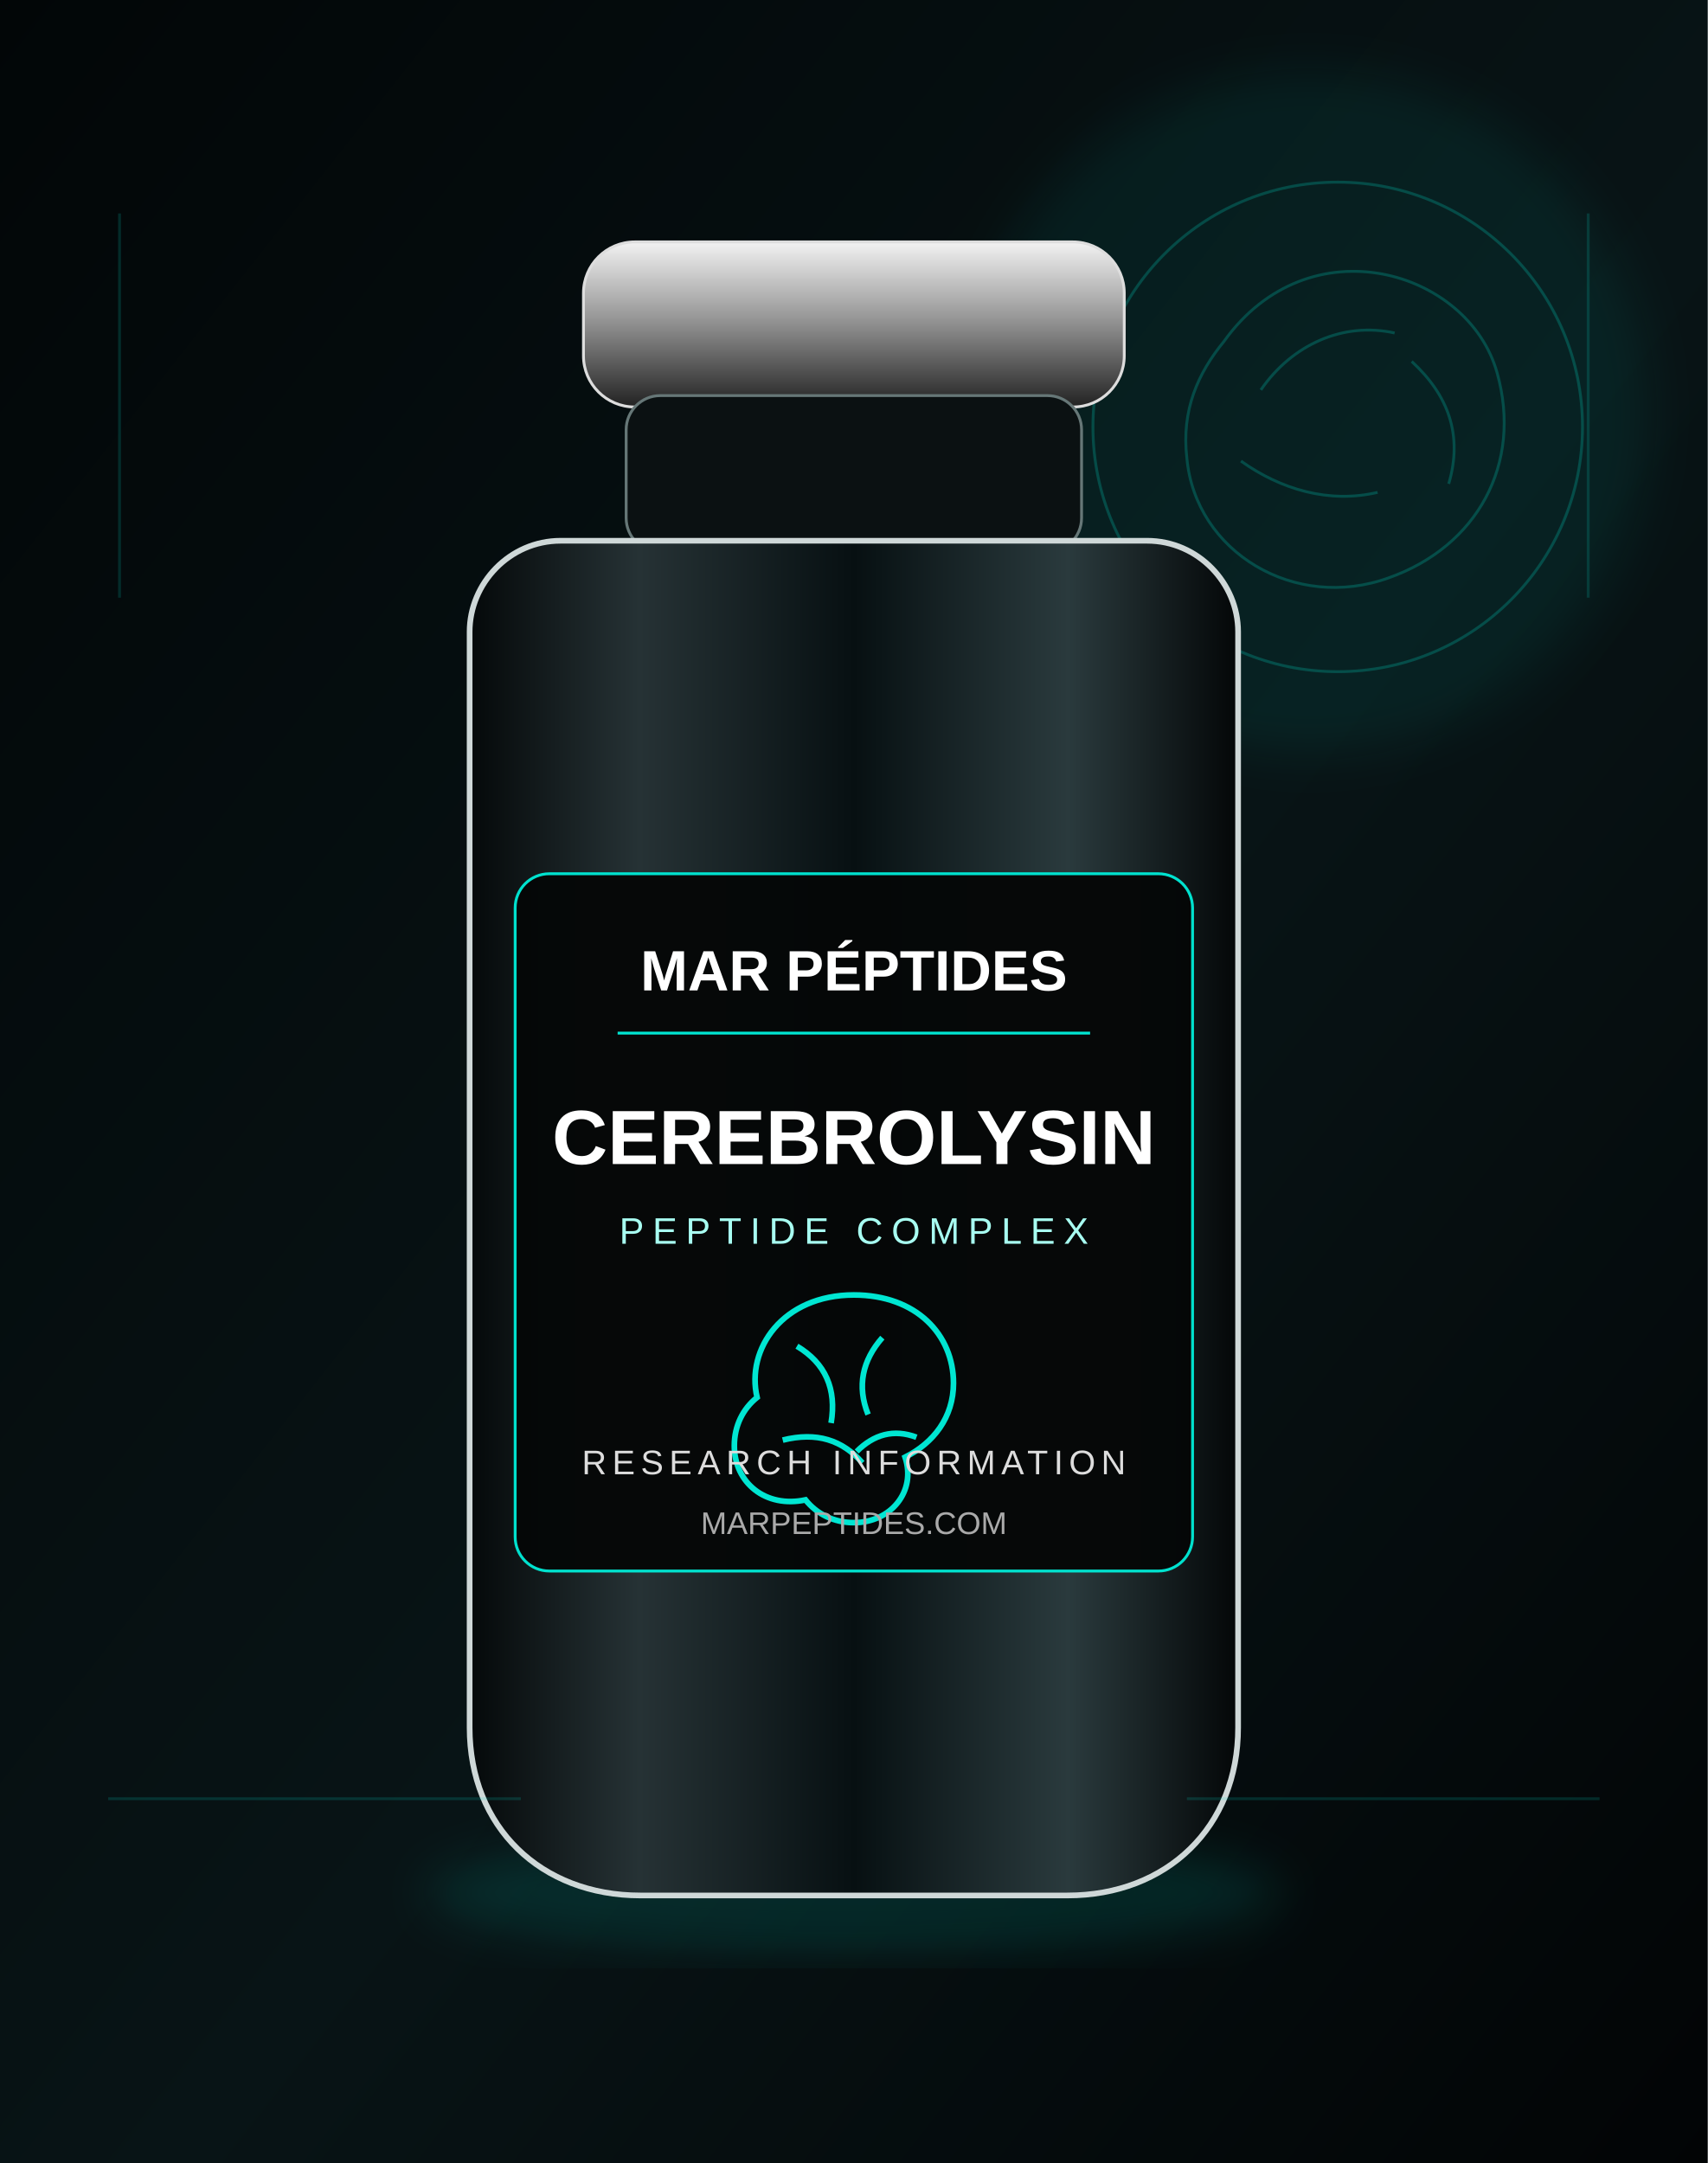
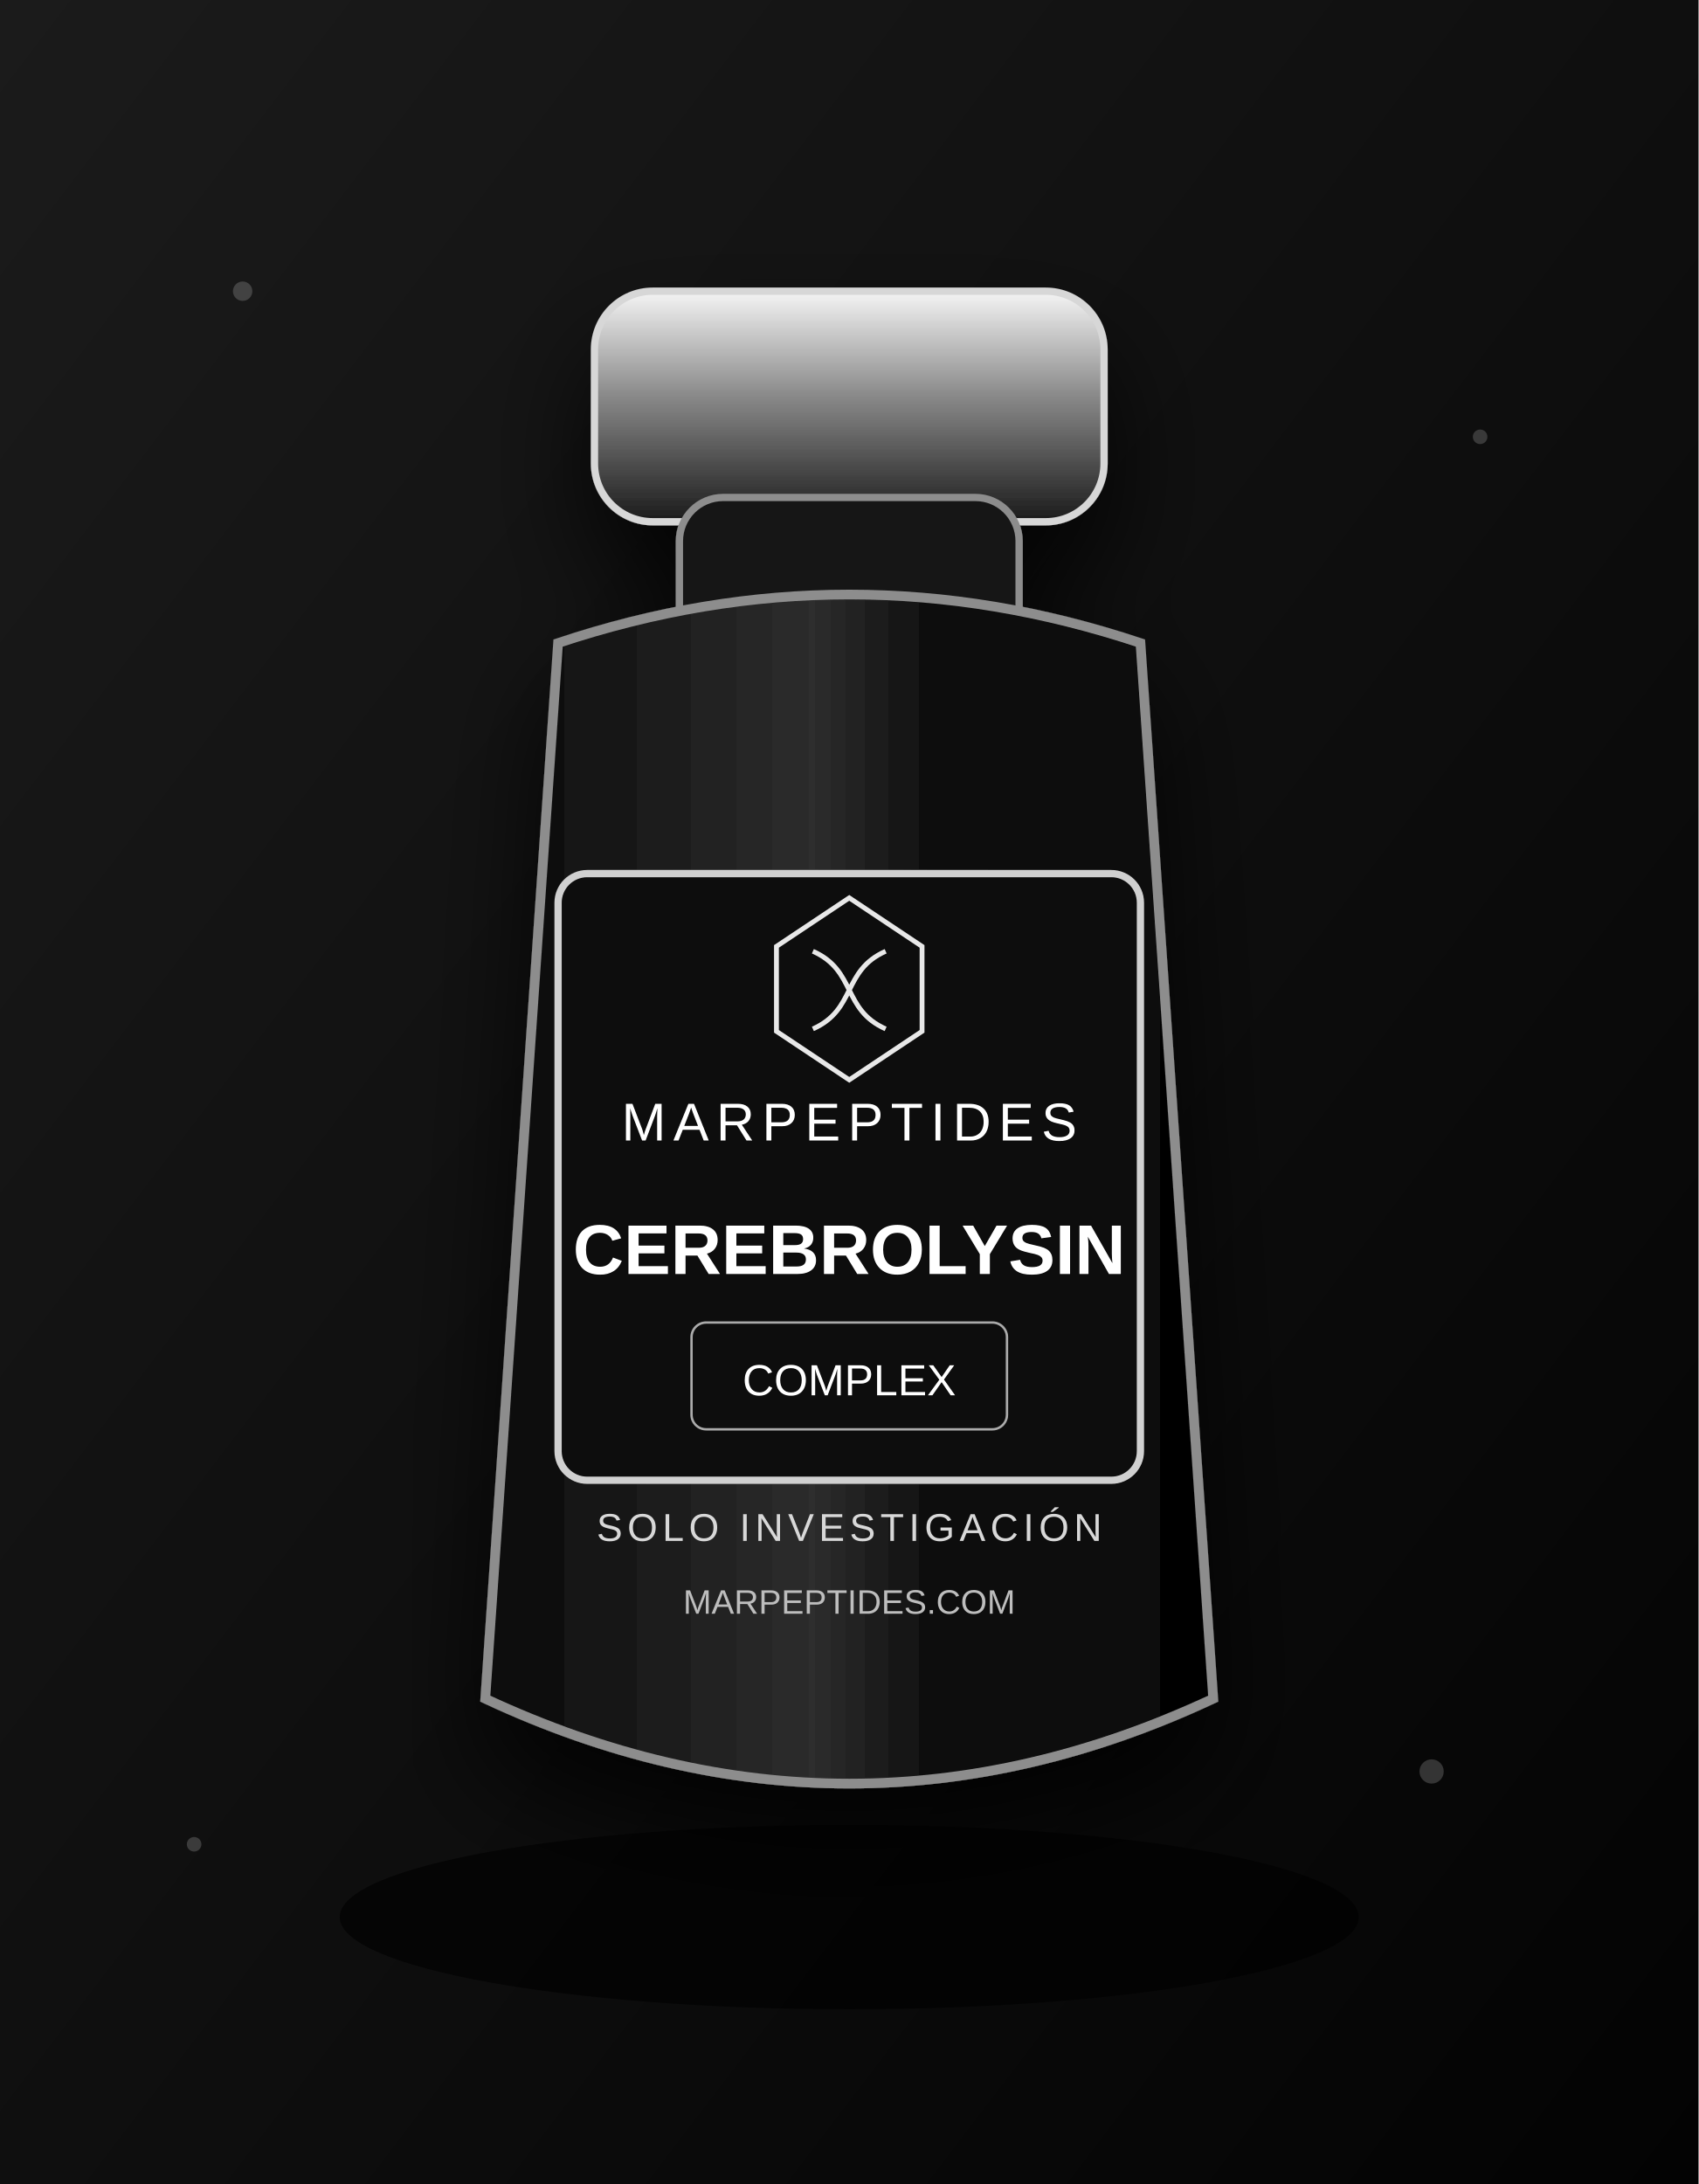
- <svg xmlns="http://www.w3.org/2000/svg" viewBox="0 0 600 760">
+ <svg xmlns="http://www.w3.org/2000/svg" viewBox="0 0 700 900">
  <defs>
    <linearGradient id="bg" x1="0" y1="0" x2="1" y2="1">
-       <stop stop-color="#020607" />
-       <stop offset=".55" stop-color="#081416" />
-       <stop offset="1" stop-color="#020405" />
+       <stop stop-color="#1b1b1b" />
+       <stop offset="1" stop-color="#030303" />
+     </linearGradient>
+     <linearGradient id="cap" x1="0" y1="0" x2="0" y2="1">
+       <stop stop-color="#f5f5f5" />
+       <stop offset=".45" stop-color="#8a8a8a" />
+       <stop offset="1" stop-color="#1a1a1a" />
    </linearGradient>
    <linearGradient id="glass" x1="0" y1="0" x2="1" y2="0">
-       <stop stop-color="#05090a" />
-       <stop offset=".22" stop-color="#263235" />
-       <stop offset=".5" stop-color="#071012" />
-       <stop offset=".78" stop-color="#2a3a3d" />
-       <stop offset="1" stop-color="#040708" />
+       <stop stop-color="#090909" />
+       <stop offset=".45" stop-color="#2d2d2d" />
+       <stop offset=".62" stop-color="#0d0d0d" />
+       <stop offset="1" stop-color="#050505" />
    </linearGradient>
-     <linearGradient id="cap" x1="0" y1="0" x2="0" y2="1">
-       <stop stop-color="#f2f2f2" />
-       <stop offset=".45" stop-color="#999" />
-       <stop offset="1" stop-color="#222" />
-     </linearGradient>
-     <filter id="glow">
-       <feGaussianBlur stdDeviation="8" />
+     <filter id="shadow">
+       <feDropShadow dx="0" dy="24" stdDeviation="22" flood-color="#000" flood-opacity=".8" />
    </filter>
  </defs>
-   <rect width="600" height="760" fill="url(#bg)" />
-   <circle cx="460" cy="145" r="120" fill="#00e6d2" opacity=".07" filter="url(#glow)" />
-   <g opacity=".22" stroke="#00e6d2" fill="none">
-     <circle cx="470" cy="150" r="86" />
-     <path d="M430 120c30-42 86-25 96 11 9 32-7 61-38 72-33 12-68-9-71-42-2-17 4-30 13-41Z" />
-     <path d="M443 137c11-16 29-24 47-20m-54 45c14 10 31 15 48 11m12-46c13 12 18 26 13 43" />
+   <rect width="700" height="900" fill="url(#bg)" />
+   <g opacity=".18" fill="#fff">
+     <circle cx="100" cy="120" r="4" />
+     <circle cx="610" cy="180" r="3" />
+     <circle cx="80" cy="760" r="3" />
+     <circle cx="590" cy="730" r="5" />
  </g>
-   <g transform="translate(125 85)">
-     <ellipse cx="175" cy="580" rx="150" ry="22" fill="#00e6d2" opacity=".12" filter="url(#glow)" />
-     <rect x="80" y="0" width="190" height="58" rx="18" fill="url(#cap)" stroke="#ddd" />
-     <rect x="95" y="54" width="160" height="55" rx="12" fill="#0b1112" stroke="#677" />
-     <path d="M72 105h206c18 0 32 15 32 32v385c0 35-25 59-60 59H100c-35 0-60-24-60-59V137c0-17 14-32 32-32Z" fill="url(#glass)" stroke="#cfd8d8" stroke-width="2" />
-     <rect x="56" y="222" width="238" height="245" rx="12" fill="#050707" stroke="#00e6d2" opacity=".98" />
-     <text x="175" y="263" text-anchor="middle" fill="white" font-size="20" font-family="Arial" font-weight="700">MAR PÉPTIDES</text>
-     <line x1="92" y1="278" x2="258" y2="278" stroke="#00e6d2" />
-     <text x="175" y="324" text-anchor="middle" fill="white" font-size="27" font-family="Arial" font-weight="700">CEREBROLYSIN</text>
-     <text x="175" y="352" text-anchor="middle" fill="#a8fff2" font-size="13" font-family="Arial" letter-spacing="3">PEPTIDE COMPLEX</text>
-     <g transform="translate(140 370)" stroke="#00e6d2" fill="none" stroke-width="2">
-       <path d="M35 0c22 0 35 14 35 31 0 12-7 21-17 26 4 12-5 23-18 23-7 0-13-3-17-8-14 3-25-6-25-19 0-7 3-13 8-17-4-17 9-36 34-36Z" />
-       <path d="M15 18c10 6 14 15 12 27m18-30c-7 8-9 17-5 27m-30 9c12-3 21 0 28 8m19-9c-8-3-15-1-21 5" />
+   <ellipse cx="350" cy="790" rx="210" ry="38" fill="#000" opacity=".65" />
+   <g filter="url(#shadow)">
+     <rect x="245" y="120" width="210" height="95" rx="24" fill="url(#cap)" stroke="#d7d7d7" stroke-width="3" />
+     <rect x="280" y="205" width="140" height="70" rx="18" fill="#161616" stroke="#8d8d8d" stroke-width="3" />
+     <path d="M230 265 Q350 225 470 265 L500 700 Q350 770 200 700Z" fill="url(#glass)" stroke="#8d8d8d" stroke-width="4" />
+     <rect x="230" y="360" width="240" height="250" rx="12" fill="#070707" stroke="#d0d0d0" stroke-width="3" />
+     <g fill="none" stroke="#e8e8e8" stroke-width="2">
+       <polygon points="320,390 350,370 380,390 380,425 350,445 320,425" />
+       <path d="M335 392c18 8 12 24 30 32M365 392c-18 8-12 24-30 32" />
    </g>
-     <text x="175" y="433" text-anchor="middle" fill="#ddd" font-size="12" font-family="Arial" letter-spacing="2">RESEARCH INFORMATION</text>
-     <text x="175" y="454" text-anchor="middle" fill="#aaa" font-size="11" font-family="Arial">MARPEPTIDES.COM</text>
-   </g>
-   <g stroke="#00e6d2" opacity=".16">
-     <path d="M38 632h145M417 632h145" />
-     <path d="M42 75v135M558 75v135" />
+     <text x="350" y="470" fill="#fff" text-anchor="middle" font-family="Arial,Helvetica,sans-serif" font-size="22" letter-spacing="3">MARPEPTIDES</text>
+     <text x="350" y="525" fill="#fff" text-anchor="middle" font-family="Arial,Helvetica,sans-serif" font-size="29" font-weight="700">CEREBROLYSIN</text>
+     <rect x="285" y="545" width="130" height="44" rx="6" fill="none" stroke="#aaa" />
+     <text x="350" y="575" fill="#fff" text-anchor="middle" font-family="Arial" font-size="18">COMPLEX</text>
+     <text x="350" y="635" fill="#d8d8d8" text-anchor="middle" font-family="Arial" font-size="16" letter-spacing="2">SOLO INVESTIGACIÓN</text>
+     <text x="350" y="665" fill="#bdbdbd" text-anchor="middle" font-family="Arial" font-size="14">MARPEPTIDES.COM</text>
  </g>
</svg>
